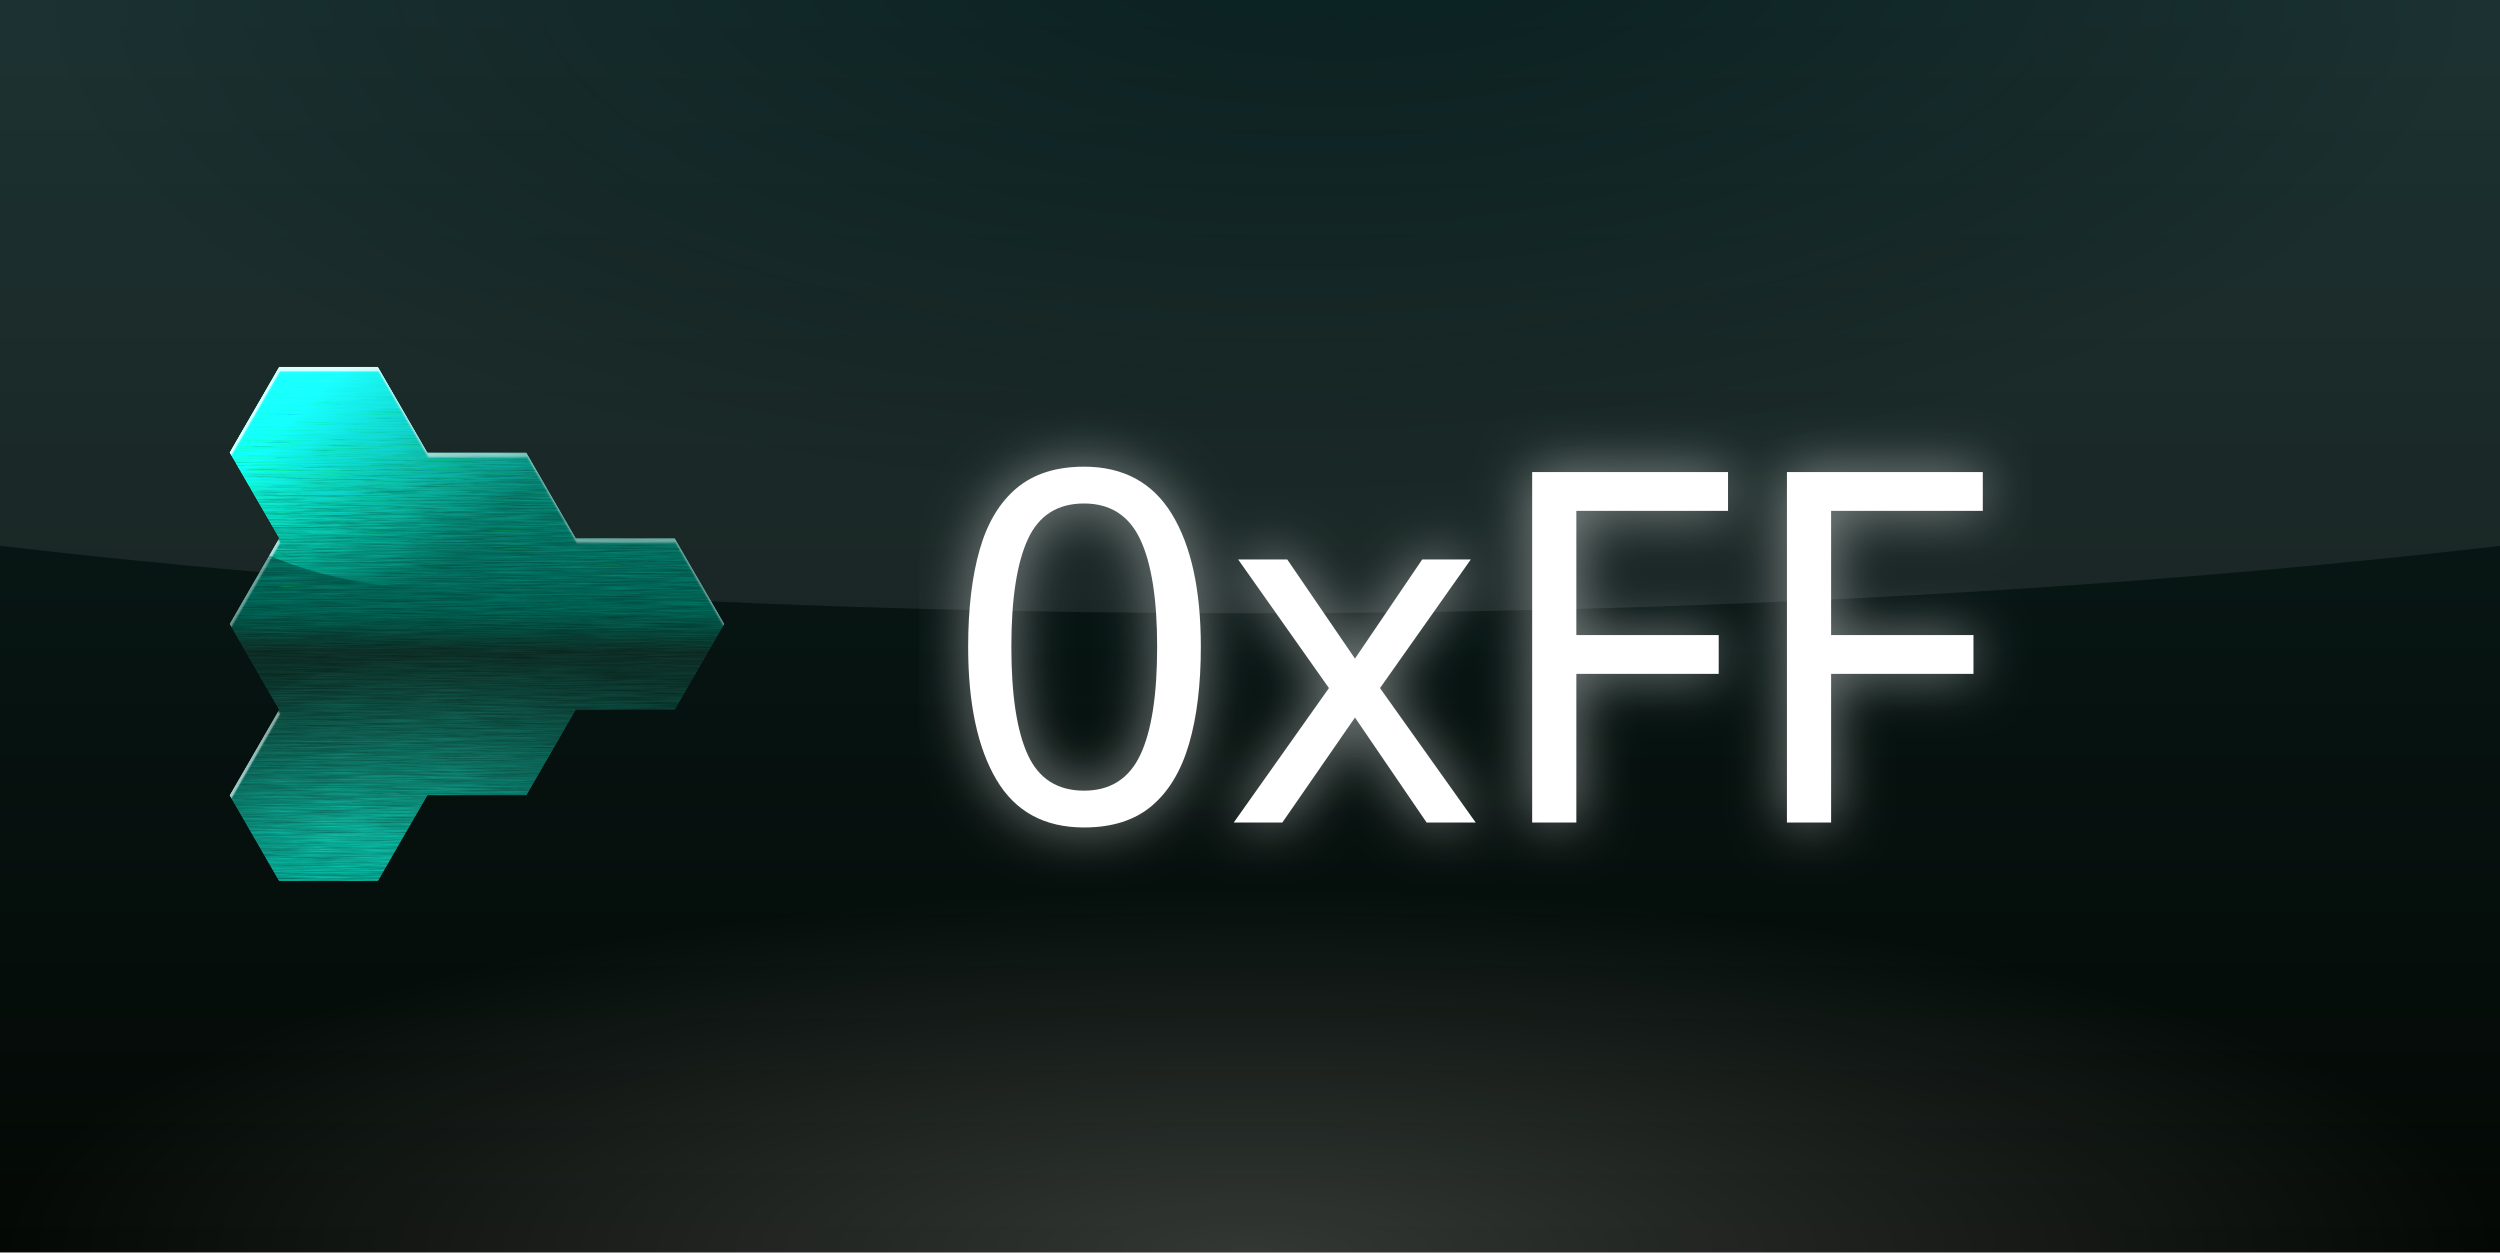
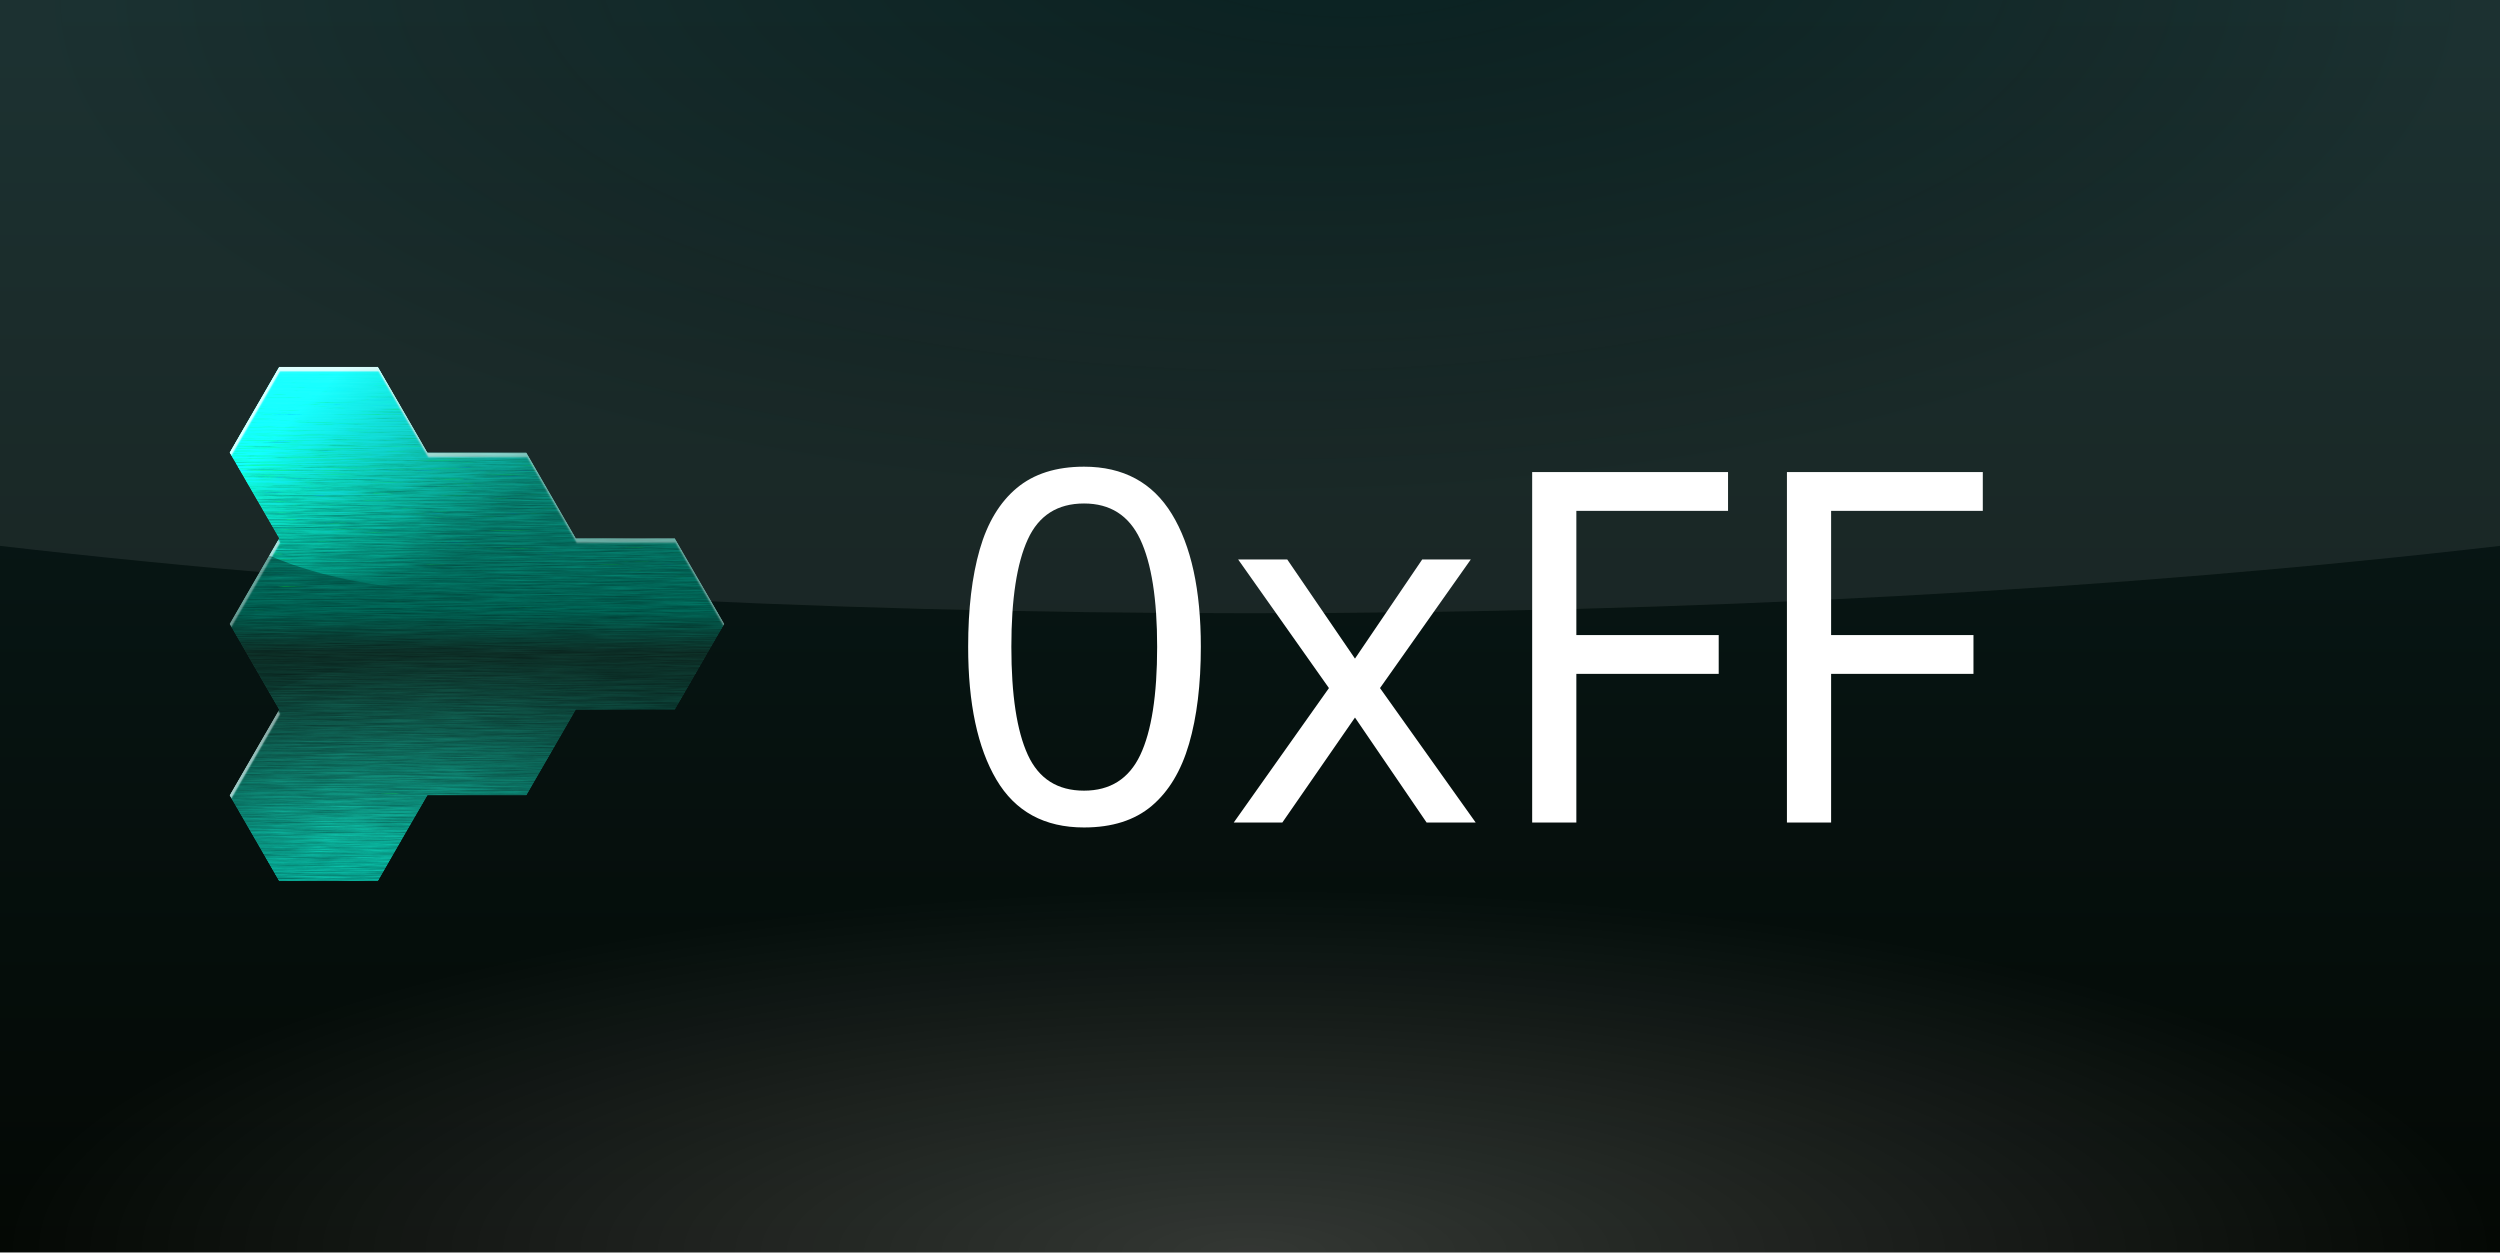
<svg xmlns="http://www.w3.org/2000/svg" xmlns:xlink="http://www.w3.org/1999/xlink" width="1022" height="512" viewBox="0 0 340.668 170.667" version="1.1" id="svg1" xml:space="preserve">
  <defs id="defs1">
    <rect x="1484" y="1212" width="713.296" height="66.586" id="rect4" />
    <rect x="546" y="154" width="622.428" height="225.992" id="rect3" />
    <rect x="520" y="158" width="1342" height="222" id="rect2" />
    <rect x="444.063" y="62.225" width="691.931" height="71.43" id="rect1" />
    <rect x="1484" y="1212" width="1226.871" height="63.757" id="rect4-7" />
    <linearGradient id="swatch17">
      <stop style="stop-color:#000000;stop-opacity:1;" offset="0" id="stop17" />
    </linearGradient>
    <rect x="1484" y="1212" width="713.296" height="66.586" id="rect4-2" />
    <rect x="546" y="154" width="622.428" height="225.992" id="rect3-9" />
    <rect x="520" y="158" width="1342" height="222" id="rect2-5" />
    <rect x="444.063" y="62.225" width="691.931" height="71.43" id="rect1-5" />
    <rect x="1484" y="1212" width="1226.871" height="63.757" id="rect4-7-0" />
    <linearGradient xlink:href="#linearGradient5-2" id="linearGradient6" x1="-156.667" y1="-21.333" x2="-156.667" y2="149.333" gradientUnits="userSpaceOnUse" gradientTransform="matrix(4,0,0,1,691.6372,289.6517)" />
    <radialGradient xlink:href="#linearGradient10-1" id="radialGradient8" cx="-133.939" cy="-421.023" fx="-122.985" fy="-439.466" r="109.837" gradientTransform="matrix(3.107629,-0.00105761,4.9153695e-4,0.6386319,624.2156,270.9222)" gradientUnits="userSpaceOnUse" />
    <radialGradient xlink:href="#linearGradient12-5" id="radialGradient10" gradientUnits="userSpaceOnUse" gradientTransform="matrix(3.107628,0.00105829,-3.4823717e-4,0.4521552,594.6801,431.5615)" cx="-124.565" cy="-571.879" fx="-124.565" fy="-571.879" r="109.837" />
    <rect x="1484" y="1212" width="713.296" height="66.586" id="rect4-1" />
    <rect x="546" y="154" width="622.428" height="225.992" id="rect3-1" />
    <rect x="520" y="158" width="1342" height="222" id="rect2-3" />
    <rect x="444.063" y="62.225" width="691.931" height="71.43" id="rect1-8" />
    <rect x="1484" y="1212" width="1226.871" height="63.757" id="rect4-7-3" />
    <filter style="color-interpolation-filters:sRGB" id="filter7" x="-0.037" y="-0.031" width="1.073" height="1.062">
      <feTurbulence type="fractalNoise" numOctaves="4" baseFrequency="0.028 2.467" seed="0" result="result0" id="feTurbulence6" />
      <feColorMatrix result="result4" values="0" type="saturate" id="feColorMatrix6" />
      <feComposite in="SourceGraphic" in2="result4" operator="arithmetic" k1="1" k2="0" k3="-0.104" result="result2" id="feComposite6" k4="-0.104" />
      <feBlend result="result5" mode="normal" in="result2" in2="SourceGraphic" id="feBlend6" />
      <feComposite in="result5" in2="SourceGraphic" operator="in" result="result3" id="feComposite7" />
    </filter>
    <linearGradient id="linearGradient12-5">
      <stop style="stop-color:#ffffff;stop-opacity:0.19;" offset="0" id="stop12-1" />
      <stop style="stop-color:#ffffff;stop-opacity:0;" offset="1" id="stop11-7" />
    </linearGradient>
    <linearGradient id="linearGradient10-1">
      <stop style="stop-color:#e1fbf8;stop-opacity:0;" offset="0" id="stop10-1" />
      <stop style="stop-color:#ffffff;stop-opacity:0.08;" offset="1" id="stop9-5" />
    </linearGradient>
    <linearGradient id="linearGradient5-2">
      <stop style="stop-color:#092020;stop-opacity:1;" offset="0" id="stop5-7" />
      <stop style="stop-color:#040804;stop-opacity:1;" offset="1" id="stop6-6" />
    </linearGradient>
    <rect x="1484" y="1212" width="713.296" height="66.586" id="rect4-13" />
    <rect x="546" y="154" width="622.428" height="225.992" id="rect3-8" />
    <rect x="520" y="158" width="1342" height="222" id="rect2-7" />
    <rect x="444.063" y="62.225" width="691.931" height="71.43" id="rect1-4" />
    <rect x="1484" y="1212" width="1226.871" height="63.757" id="rect4-7-6" />
    <filter style="color-interpolation-filters:sRGB" id="filter7-8" x="-0.113" y="-0.095" width="1.228" height="1.192">
      <feTurbulence type="fractalNoise" numOctaves="10" baseFrequency="0.028 2.467" seed="0" result="result0" id="feTurbulence6-6" />
      <feComposite in="SourceGraphic" in2="result4" operator="arithmetic" k1="-0.924" k2="1.033" k3="1.359" result="result2" id="feComposite6-0" k4="-0.978" />
      <feBlend result="result5" mode="darken" in="result2" in2="SourceGraphic" id="feBlend6-2" />
      <feComposite operator="in" result="fbSourceGraphic" id="feComposite7-4" in2="SourceGraphic" in="result5" />
      <feFlood id="feFlood43" result="flood" flood-opacity="0.754" flood-color="rgb(255,255,255)" in="result6" />
      <feGaussianBlur id="feGaussianBlur43" result="blur" in="fbSourceGraphic" stdDeviation="0.1" />
      <feOffset id="feOffset43" result="offset" in="blur" dx="0.2" dy="0.25" preserveAlpha="false" />
      <feTurbulence id="feTurbulence1" type="fractalNoise" baseFrequency="0.067" numOctaves="2" seed="82" result="result7" />
      <feBlend mode="overlay" id="feBlend3" in="flood" />
      <feComposite id="feComposite43" result="comp1" operator="out" in="flood" in2="offset" />
      <feComposite id="feComposite44" result="comp2" operator="atop" in="comp1" in2="fbSourceGraphic" />
      <feComposite id="feComposite1" operator="out" in2="result7" result="result9" />
      <feBlend mode="difference" id="feBlend2" result="result8" in2="result9" />
    </filter>
    <filter style="color-interpolation-filters:sRGB" id="filter1" x="-3.1599346e-05" y="-2.651551e-05" width="1" height="1">
      <feGaussianBlur stdDeviation="0.001" id="feGaussianBlur1" />
    </filter>
    <rect x="546" y="154" width="2187.287" height="187.327" id="rect8" />
    <rect x="546" y="154" width="781.165" height="272.242" id="rect9" />
    <rect x="546" y="154" width="781.165" height="272.242" id="rect10" />
-     <filter style="color-interpolation-filters:sRGB" id="filter10" x="-0.048" y="-0.165" width="1.096" height="1.33">
-       <feGaussianBlur stdDeviation="14.676" id="feGaussianBlur10" />
-     </filter>
    <linearGradient id="linearGradient8">
      <stop style="stop-color:#12d7c0;stop-opacity:1;" offset="0" id="stop13" />
      <stop style="stop-color:#007f6c;stop-opacity:1;" offset="0.475" id="stop14" />
      <stop style="stop-color:#113f34;stop-opacity:1;" offset="0.558" id="stop16" />
      <stop style="stop-color:#067e6f;stop-opacity:1;" offset="1" id="stop8" />
    </linearGradient>
    <linearGradient id="linearGradient59">
      <stop style="stop-color:#ffffff;stop-opacity:1;" offset="0" id="stop58" />
      <stop style="stop-color:#ffffff;stop-opacity:0;" offset="1" id="stop59" />
    </linearGradient>
    <rect x="1484" y="1212" width="713.296" height="66.586" id="rect4-5" />
    <rect x="546" y="154" width="622.428" height="225.992" id="rect3-92" />
    <rect x="520" y="158" width="1342" height="222" id="rect2-2" />
    <rect x="444.063" y="62.225" width="691.931" height="71.43" id="rect1-89" />
    <rect x="1484" y="1212" width="1226.871" height="63.757" id="rect4-7-1" />
    <filter style="color-interpolation-filters:sRGB" id="filter7-9" x="-0.117" y="-0.098" width="1.235" height="1.204">
      <feTurbulence type="fractalNoise" numOctaves="10" baseFrequency="0.028 2.467" seed="0" result="result0" id="feTurbulence6-4" />
      <feComposite in="SourceGraphic" in2="result4" operator="arithmetic" k1="-0.924" k2="1.033" k3="1.359" result="result2" id="feComposite6-7" k4="-0.978" />
      <feBlend result="result5" mode="darken" in="result2" in2="SourceGraphic" id="feBlend6-8" />
      <feComposite operator="in" result="fbSourceGraphic" id="feComposite7-45" in2="SourceGraphic" in="result5" />
      <feFlood id="feFlood43-0" result="flood" flood-opacity="0.41" flood-color="rgb(255,255,255)" in="result6" />
      <feGaussianBlur id="feGaussianBlur43-3" result="blur" in="fbSourceGraphic" stdDeviation="0.254" />
      <feOffset id="feOffset43-6" result="offset" in="blur" dx="0.2" dy="1.117" preserveAlpha="false" />
      <feTurbulence id="feTurbulence1-1" type="fractalNoise" baseFrequency="0.067" numOctaves="2" seed="82" result="result7" />
      <feBlend mode="overlay" id="feBlend3-06" in="flood" />
      <feComposite id="feComposite43-3" result="comp1" operator="out" in="flood" in2="offset" />
      <feComposite id="feComposite44-2" result="comp2" operator="atop" in="comp1" in2="fbSourceGraphic" />
      <feComposite id="feComposite1-0" operator="out" in2="result7" result="result9" />
      <feBlend mode="normal" id="feBlend2-6" result="result8" in2="comp2" />
    </filter>
    <filter style="color-interpolation-filters:sRGB" id="filter1-1" x="-3.1599346e-05" y="-2.651551e-05" width="1" height="1">
      <feGaussianBlur stdDeviation="0.001" id="feGaussianBlur1-5" />
    </filter>
    <linearGradient xlink:href="#linearGradient8" id="linearGradient25" x1="-144.179" y1="13.471" x2="-144.179" y2="113.809" gradientUnits="userSpaceOnUse" gradientTransform="matrix(1.253703,0,0,1.253703,16.32205,-22.96391)" />
    <filter style="color-interpolation-filters:sRGB" id="filter7-6" x="-0.005" y="-0.005" width="1.011" height="1.018">
      <feTurbulence type="fractalNoise" numOctaves="10" baseFrequency="0.067 2.467" seed="0" result="result0" id="feTurbulence6-8" />
      <feComposite in="SourceGraphic" in2="result4" operator="arithmetic" k1="-0.924" k2="1.033" k3="1.359" result="result2" id="feComposite6-8" k4="-0.978" />
      <feBlend result="result5" mode="darken" in="result2" in2="SourceGraphic" id="feBlend6-4" />
      <feComposite operator="in" result="fbSourceGraphic" id="feComposite7-3" in2="SourceGraphic" in="result5" />
      <feFlood id="feFlood43-1" result="flood" flood-opacity="0.41" flood-color="rgb(255,255,255)" in="result6" />
      <feGaussianBlur id="feGaussianBlur43-4" result="blur" in="fbSourceGraphic" stdDeviation="0.254" />
      <feOffset id="feOffset43-9" result="offset" in="blur" dx="0.2" dy="1.117" preserveAlpha="false" />
      <feTurbulence id="feTurbulence1-2" type="fractalNoise" baseFrequency="0.067" numOctaves="2" seed="82" result="result7" />
      <feBlend mode="overlay" id="feBlend3-0" in="flood" />
      <feComposite id="feComposite43-6" result="comp1" operator="out" in="flood" in2="offset" />
      <feComposite id="feComposite44-8" result="comp2" operator="atop" in="comp1" in2="fbSourceGraphic" />
      <feComposite id="feComposite1-9" operator="out" in2="result7" result="result9" />
      <feBlend mode="normal" id="feBlend2-2" result="result8" in2="comp2" />
    </filter>
    <filter style="color-interpolation-filters:sRGB" id="filter46" x="-0.005" y="-0.009" width="1.012" height="1.033">
      <feTurbulence type="fractalNoise" numOctaves="10" baseFrequency="0.067 2.467" seed="0" result="result0" id="feTurbulence40" />
      <feComposite in="SourceGraphic" in2="result4" operator="arithmetic" k1="-0.924" k2="1.033" k3="1.359" result="result2" id="feComposite40" k4="-0.978" />
      <feBlend result="result5" mode="darken" in="result2" in2="SourceGraphic" id="feBlend40" />
      <feComposite operator="in" result="fbSourceGraphic" id="feComposite41" in2="SourceGraphic" in="result5" />
      <feFlood id="feFlood41" result="flood" flood-opacity="0.41" flood-color="rgb(255,255,255)" in="result6" />
      <feGaussianBlur id="feGaussianBlur41" result="blur" in="fbSourceGraphic" stdDeviation="0.254" />
      <feOffset id="feOffset41" result="offset" in="blur" dx="0.2" dy="1.117" preserveAlpha="false" />
      <feTurbulence id="feTurbulence41" type="fractalNoise" baseFrequency="0.067" numOctaves="2" seed="82" result="result7" />
      <feBlend mode="overlay" id="feBlend41" in="flood" />
      <feComposite id="feComposite42" result="comp1" operator="out" in="flood" in2="offset" />
      <feComposite id="feComposite45" result="comp2" operator="atop" in="comp1" in2="fbSourceGraphic" />
      <feComposite id="feComposite46" operator="out" in2="result7" result="result9" />
      <feBlend mode="normal" id="feBlend46" result="result8" in2="comp2" />
    </filter>
    <linearGradient xlink:href="#linearGradient59" id="linearGradient46" gradientUnits="userSpaceOnUse" gradientTransform="matrix(1.253703,0,0,-1.253703,16.32183,150.4601)" x1="-175.571" y1="110.62" x2="-141.837" y2="76.488" />
    <radialGradient xlink:href="#linearGradient59" id="radialGradient47" cx="-183.267" cy="136.078" fx="-183.267" fy="136.078" r="62.091" gradientTransform="matrix(1.499268,-0.3014125,0.1533757,0.7629126,72.82824,-37.76366)" gradientUnits="userSpaceOnUse" />
  </defs>
  <g id="layer1">
    <g id="g1" transform="matrix(0.7514736,0,0,1.001361,100.3636,-2.304001)">
      <g id="g8" transform="matrix(0.6640628,0,0,0.9986407,-44.86636,0.1189677)">
        <rect style="fill:url(#linearGradient6);fill-rule:evenodd;stroke-width:5;stroke-linecap:square;paint-order:markers fill stroke" id="rect6" width="682.667" height="170.667" x="-276.363" y="268.318" transform="translate(142.8071,-266.1334)" />
        <path d="M 549.111,76.567 V 2.185 h -682.667 v 74.382 a 690.136,70.146 0 0 0 341.333,9.18 690.136,70.146 0 0 0 341.333,-9.18 z" style="fill:url(#radialGradient8);fill-rule:evenodd;stroke-width:6.467;stroke-linecap:square;paint-order:markers fill stroke" id="path7" />
        <path d="m 549.111,137.315 a 488.62,49.663 0 0 0 -341.333,-14.127 488.62,49.663 0 0 0 -341.333,14.127 v 35.536 H 549.111 Z" style="fill:url(#radialGradient10);fill-rule:evenodd;stroke-width:4.579;stroke-linecap:square;paint-order:markers fill stroke" id="path8" />
      </g>
    </g>
    <g id="g18" transform="translate(234.5296,21.28918)">
      <g id="g9" transform="matrix(0.7525127,0,0,0.7525127,-143.287,-0.3093721)">
-         <text xml:space="preserve" id="text9" style="font-size:266.311px;line-height:1;font-family:HexaFont;-inkscape-font-specification:HexaFont;text-align:start;letter-spacing:0px;word-spacing:49.933px;white-space:pre;shape-inside:url(#rect9);display:inline;opacity:0.5;fill:#ffffff;fill-opacity:1;stroke:none;stroke-width:7.5;stroke-linecap:square;stroke-dasharray:none;paint-order:markers fill stroke;filter:url(#filter10)" x="-932.299" y="0" transform="matrix(0.3337784,0,0,0.3337784,-132.5315,-1.439155)">
-           <tspan x="546" y="367.049" id="tspan3">0xFF</tspan>
-         </text>
        <text xml:space="preserve" id="text10" style="font-size:266.311px;line-height:1;font-family:HexaFont;-inkscape-font-specification:HexaFont;text-align:start;letter-spacing:0px;word-spacing:49.933px;white-space:pre;shape-inside:url(#rect10);display:inline;fill:#ffffff;fill-opacity:1;stroke:none;stroke-width:7.5;stroke-linecap:square;stroke-dasharray:none;paint-order:markers fill stroke" x="-932.299" y="0" transform="matrix(0.3337784,0,0,0.3337784,-132.5315,-1.439155)">
-           <tspan x="546" y="367.049" id="tspan4">0xFF</tspan>
+           <tspan x="546" y="367.049" id="tspan1">0xFF</tspan>
        </text>
      </g>
      <g id="g2" transform="matrix(0.4933211,0,0,0.4933211,-96.45008,32.20484)">
        <path d="m -214.752,-8.542 -12.58,21.788 12.58,21.789 -12.58,21.788 12.58,21.788 -12.58,21.788 12.58,21.788 h 25.159 l 12.579,-21.788 h 25.159 l 12.579,-21.788 h 25.159 l 12.579,-21.788 -12.579,-21.788 h -25.159 l -12.579,-21.789 h -25.159 l -12.579,-21.788 z" style="fill:url(#linearGradient25);stroke-width:0.574;filter:url(#filter7-6)" id="path24" transform="matrix(1.086489,0,0,1.086489,30.50209,2.178439)" />
        <path d="m -92.31,85.551 a 80.31,38.265 0 0 0 -59.505,-12.568 80.31,38.265 0 0 0 -53.76,9.838 l 2.751,4.766 -13.668,23.673 13.668,23.672 h 27.335 l 13.667,-23.672 h 27.335 l 13.667,-23.673 h 27.335 z" style="mix-blend-mode:overlay;fill:url(#radialGradient47);fill-opacity:1;stroke-width:0.574" id="path28" />
        <path d="m -92.31,42.278 a 80.31,38.265 0 0 1 -59.505,12.568 80.31,38.265 0 0 1 -53.76,-9.838 l 2.751,-4.766 -13.668,-23.673 13.668,-23.672 h 27.335 l 13.667,23.672 h 27.335 l 13.667,23.673 h 27.335 z" style="mix-blend-mode:overlay;fill:url(#linearGradient46);fill-opacity:1;stroke-width:0.574" id="path46" />
      </g>
    </g>
  </g>
</svg>
